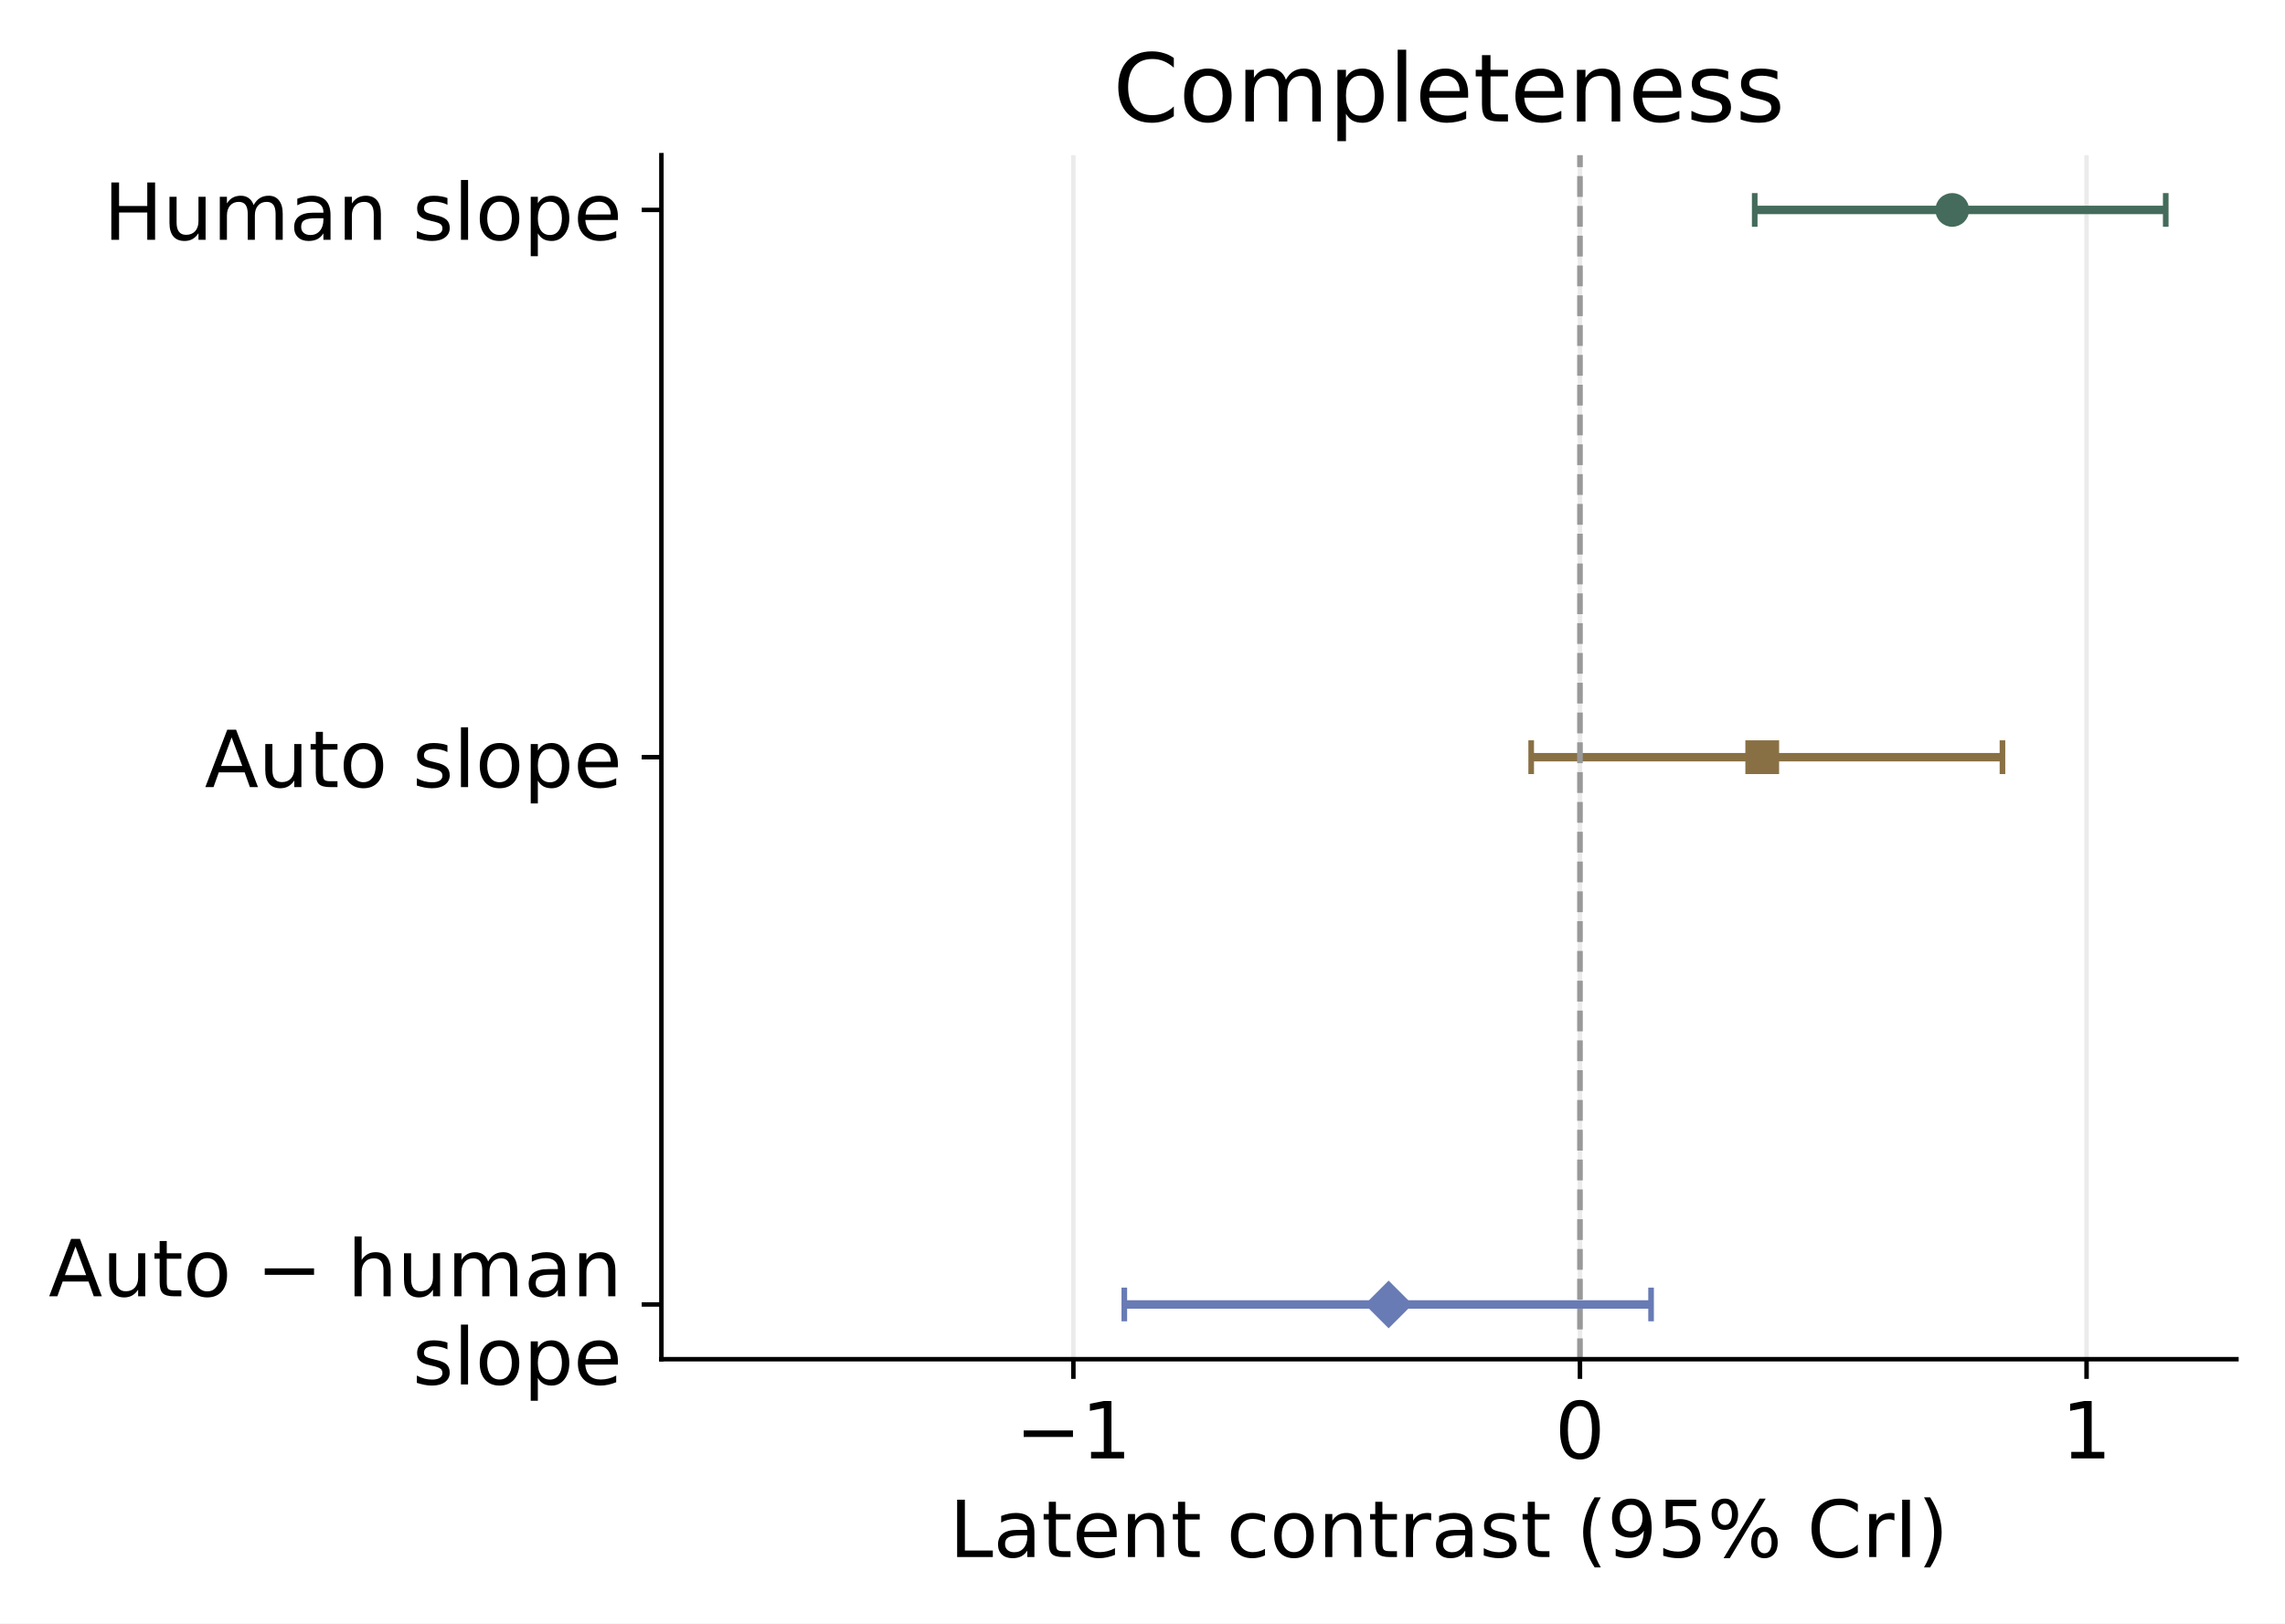
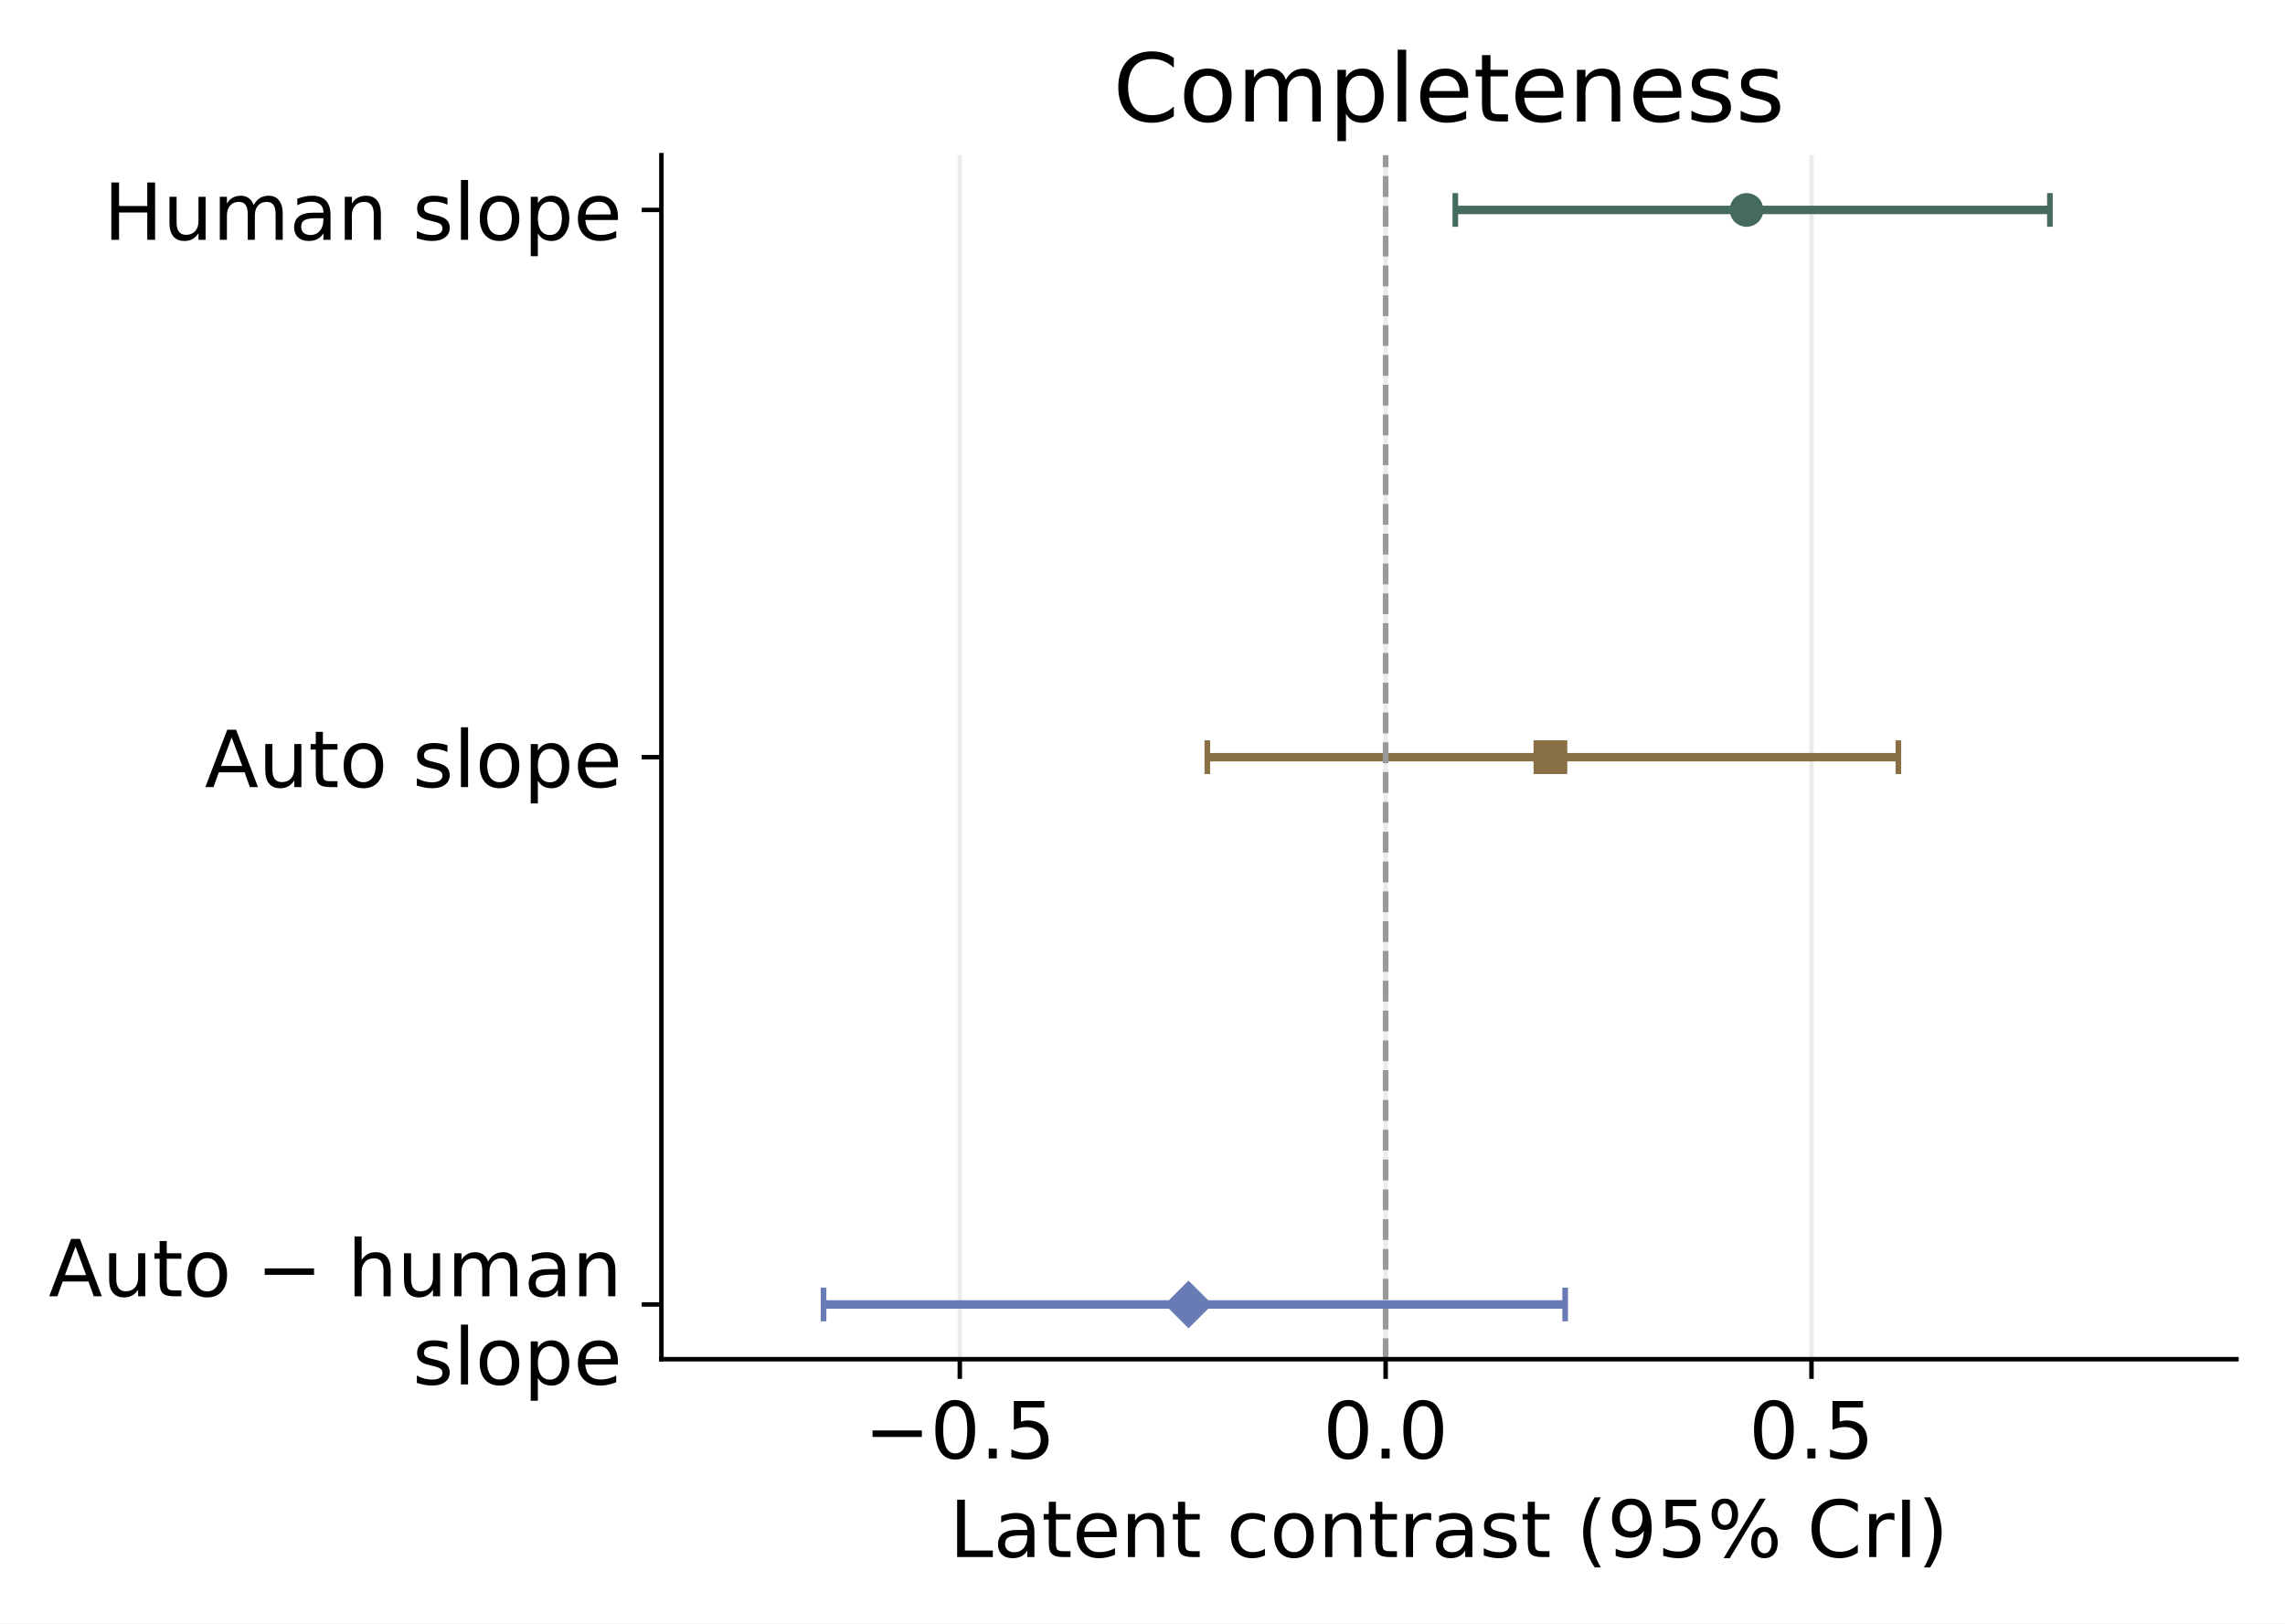
<svg xmlns="http://www.w3.org/2000/svg" xmlns:xlink="http://www.w3.org/1999/xlink" width="406.32pt" height="288.719pt" viewBox="0 0 406.32 288.719" version="1.1">
  <defs>
    <style type="text/css">*{stroke-linejoin: round; stroke-linecap: butt}</style>
  </defs>
  <g id="figure_1">
    <g id="patch_1">
-       <path d="M 0 288.719  L 406.32 288.719  L 406.32 0  L 0 0  z " style="fill: #ffffff" />
+       <path d="M 0 288.719 L 406.32 288.719 L 406.32 0 L 0 0 z " style="fill: #ffffff" />
    </g>
    <g id="axes_1">
      <g id="patch_2">
-         <path d="M 117.61 241.719  L 397.68 241.719  L 397.68 27.6  L 117.61 27.6  z " style="fill: #ffffff" />
+         <path d="M 117.61 241.719 L 397.68 241.719 L 397.68 27.6 L 117.61 27.6 z " style="fill: #ffffff" />
      </g>
      <g id="matplotlib.axis_1">
        <g id="xtick_1">
          <g id="line2d_1">
-             <path d="M 190.867 241.719  L 190.867 27.6  " clip-path="url(#p46ae58d9cc)" style="fill: none; stroke: #ebebeb; stroke-width: 0.8; stroke-linecap: square" />
+             <path d="M 170.674 241.719 L 170.674 27.6 " clip-path="url(#p8bafdc6add)" style="fill: none; stroke: #ebebeb; stroke-width: 0.8; stroke-linecap: square" />
          </g>
          <g id="line2d_2">
            <defs>
-               <path id="m4eae20893a" d="M 0 0  L 0 3.5  " style="stroke: #000000; stroke-width: 0.8" />
+               <path id="m9dec1b991f" d="M 0 0 L 0 3.5 " style="stroke: #000000; stroke-width: 0.8" />
            </defs>
            <g>
-               <use xlink:href="#m4eae20893a" x="190.867" y="241.719" style="stroke: #000000; stroke-width: 0.8" />
+               <use xlink:href="#m9dec1b991f" x="170.674" y="241.719" style="stroke: #000000; stroke-width: 0.8" />
            </g>
          </g>
          <g id="text_1">
-             <text style="font-size: 14px; font-family: 'DejaVu Sans'; text-anchor: middle" x="190.867" y="259.357" transform="rotate(-0 190.8671 259.3571)">−1</text>
+             <text style="font-size: 14px; font-family: 'DejaVu Sans'; text-anchor: middle" x="170.674" y="259.357" transform="rotate(-0 170.6743 259.3571)">−0.5</text>
          </g>
        </g>
        <g id="xtick_2">
          <g id="line2d_3">
-             <path d="M 280.95 241.719  L 280.95 27.6  " clip-path="url(#p46ae58d9cc)" style="fill: none; stroke: #ebebeb; stroke-width: 0.8; stroke-linecap: square" />
+             <path d="M 246.396 241.719 L 246.396 27.6 " clip-path="url(#p8bafdc6add)" style="fill: none; stroke: #ebebeb; stroke-width: 0.8; stroke-linecap: square" />
          </g>
          <g id="line2d_4">
            <g>
-               <use xlink:href="#m4eae20893a" x="280.95" y="241.719" style="stroke: #000000; stroke-width: 0.8" />
+               <use xlink:href="#m9dec1b991f" x="246.396" y="241.719" style="stroke: #000000; stroke-width: 0.8" />
            </g>
          </g>
          <g id="text_2">
-             <text style="font-size: 14px; font-family: 'DejaVu Sans'; text-anchor: middle" x="280.95" y="259.357" transform="rotate(-0 280.9504 259.3571)">0</text>
+             <text style="font-size: 14px; font-family: 'DejaVu Sans'; text-anchor: middle" x="246.396" y="259.357" transform="rotate(-0 246.3959 259.3571)">0.0</text>
          </g>
        </g>
        <g id="xtick_3">
          <g id="line2d_5">
-             <path d="M 371.034 241.719  L 371.034 27.6  " clip-path="url(#p46ae58d9cc)" style="fill: none; stroke: #ebebeb; stroke-width: 0.8; stroke-linecap: square" />
+             <path d="M 322.118 241.719 L 322.118 27.6 " clip-path="url(#p8bafdc6add)" style="fill: none; stroke: #ebebeb; stroke-width: 0.8; stroke-linecap: square" />
          </g>
          <g id="line2d_6">
            <g>
-               <use xlink:href="#m4eae20893a" x="371.034" y="241.719" style="stroke: #000000; stroke-width: 0.8" />
+               <use xlink:href="#m9dec1b991f" x="322.118" y="241.719" style="stroke: #000000; stroke-width: 0.8" />
            </g>
          </g>
          <g id="text_3">
-             <text style="font-size: 14px; font-family: 'DejaVu Sans'; text-anchor: middle" x="371.034" y="259.357" transform="rotate(-0 371.0337 259.3571)">1</text>
+             <text style="font-size: 14px; font-family: 'DejaVu Sans'; text-anchor: middle" x="322.118" y="259.357" transform="rotate(-0 322.1175 259.3571)">0.5</text>
          </g>
        </g>
        <g id="text_4">
          <text style="font-size: 14px; font-family: 'DejaVu Sans'; text-anchor: middle" x="257.645" y="276.906" transform="rotate(-0 257.6449 276.9065)">Latent contrast (95% CrI)</text>
        </g>
      </g>
      <g id="matplotlib.axis_2">
        <g id="ytick_1">
          <g id="line2d_7">
            <defs>
-               <path id="mad94a4872e" d="M 0 0  L -3.5 0  " style="stroke: #000000; stroke-width: 0.8" />
+               <path id="mf01dcaaff6" d="M 0 0 L -3.5 0 " style="stroke: #000000; stroke-width: 0.8" />
            </defs>
            <g>
-               <use xlink:href="#mad94a4872e" x="117.61" y="37.333" style="stroke: #000000; stroke-width: 0.8" />
+               <use xlink:href="#mf01dcaaff6" x="117.61" y="37.333" style="stroke: #000000; stroke-width: 0.8" />
            </g>
          </g>
          <g id="text_5">
            <text style="font-size: 14px; font-family: 'DejaVu Sans'; text-anchor: end" x="110.61" y="42.652" transform="rotate(-0 110.61 42.6516)">Human slope</text>
          </g>
        </g>
        <g id="ytick_2">
          <g id="line2d_8">
            <g>
-               <use xlink:href="#mad94a4872e" x="117.61" y="134.66" style="stroke: #000000; stroke-width: 0.8" />
+               <use xlink:href="#mf01dcaaff6" x="117.61" y="134.66" style="stroke: #000000; stroke-width: 0.8" />
            </g>
          </g>
          <g id="text_6">
            <text style="font-size: 14px; font-family: 'DejaVu Sans'; text-anchor: end" x="110.61" y="139.979" transform="rotate(-0 110.61 139.9785)">Auto slope</text>
          </g>
        </g>
        <g id="ytick_3">
          <g id="line2d_9">
            <g>
-               <use xlink:href="#mad94a4872e" x="117.61" y="231.987" style="stroke: #000000; stroke-width: 0.8" />
+               <use xlink:href="#mf01dcaaff6" x="117.61" y="231.987" style="stroke: #000000; stroke-width: 0.8" />
            </g>
          </g>
          <g id="text_7">
            <text style="font-size: 14px; font-family: 'DejaVu Sans'" transform="translate(8.641875 230.5308)">Auto − human</text>
            <text style="font-size: 14px; font-family: 'DejaVu Sans'" transform="translate(73.35906 246.2077)">slope</text>
          </g>
        </g>
      </g>
      <g id="LineCollection_1">
-         <path d="M 312.025 37.333  L 385.113 37.333  " clip-path="url(#p46ae58d9cc)" style="fill: none; stroke: #446b5b; stroke-width: 1.5" />
+         <path d="M 258.785 37.333 L 364.514 37.333 " clip-path="url(#p8bafdc6add)" style="fill: none; stroke: #446b5b; stroke-width: 1.5" />
      </g>
      <g id="line2d_10">
        <defs>
-           <path id="mb97ca75212" d="M 0 3  L 0 -3  " style="stroke: #446b5b" />
+           <path id="m11bdf74750" d="M 0 3 L 0 -3 " style="stroke: #446b5b" />
        </defs>
-         <g clip-path="url(#p46ae58d9cc)">
-           <use xlink:href="#mb97ca75212" x="312.025" y="37.333" style="fill: #446b5b; stroke: #446b5b" />
+         <g clip-path="url(#p8bafdc6add)">
+           <use xlink:href="#m11bdf74750" x="258.785" y="37.333" style="fill: #446b5b; stroke: #446b5b" />
        </g>
      </g>
      <g id="line2d_11">
-         <g clip-path="url(#p46ae58d9cc)">
-           <use xlink:href="#mb97ca75212" x="385.113" y="37.333" style="fill: #446b5b; stroke: #446b5b" />
+         <g clip-path="url(#p8bafdc6add)">
+           <use xlink:href="#m11bdf74750" x="364.514" y="37.333" style="fill: #446b5b; stroke: #446b5b" />
        </g>
      </g>
      <g id="LineCollection_2">
-         <path d="M 272.276 134.66  L 356.079 134.66  " clip-path="url(#p46ae58d9cc)" style="fill: none; stroke: #897044; stroke-width: 1.5" />
+         <path d="M 214.687 134.66 L 337.573 134.66 " clip-path="url(#p8bafdc6add)" style="fill: none; stroke: #897044; stroke-width: 1.5" />
      </g>
      <g id="line2d_12">
        <defs>
-           <path id="mb2093beb73" d="M 0 3  L 0 -3  " style="stroke: #897044" />
+           <path id="m2a2206ef2e" d="M 0 3 L 0 -3 " style="stroke: #897044" />
        </defs>
-         <g clip-path="url(#p46ae58d9cc)">
-           <use xlink:href="#mb2093beb73" x="272.276" y="134.66" style="fill: #897044; stroke: #897044" />
+         <g clip-path="url(#p8bafdc6add)">
+           <use xlink:href="#m2a2206ef2e" x="214.687" y="134.66" style="fill: #897044; stroke: #897044" />
        </g>
      </g>
      <g id="line2d_13">
-         <g clip-path="url(#p46ae58d9cc)">
-           <use xlink:href="#mb2093beb73" x="356.079" y="134.66" style="fill: #897044; stroke: #897044" />
+         <g clip-path="url(#p8bafdc6add)">
+           <use xlink:href="#m2a2206ef2e" x="337.573" y="134.66" style="fill: #897044; stroke: #897044" />
        </g>
      </g>
      <g id="LineCollection_3">
-         <path d="M 199.925 231.987  L 293.595 231.987  " clip-path="url(#p46ae58d9cc)" style="fill: none; stroke: #687bb5; stroke-width: 1.5" />
+         <path d="M 146.445 231.987 L 278.317 231.987 " clip-path="url(#p8bafdc6add)" style="fill: none; stroke: #687bb5; stroke-width: 1.5" />
      </g>
      <g id="line2d_14">
        <defs>
-           <path id="m77375e024f" d="M 0 3  L 0 -3  " style="stroke: #687bb5" />
+           <path id="m73e5b72722" d="M 0 3 L 0 -3 " style="stroke: #687bb5" />
        </defs>
-         <g clip-path="url(#p46ae58d9cc)">
-           <use xlink:href="#m77375e024f" x="199.925" y="231.987" style="fill: #687bb5; stroke: #687bb5" />
+         <g clip-path="url(#p8bafdc6add)">
+           <use xlink:href="#m73e5b72722" x="146.445" y="231.987" style="fill: #687bb5; stroke: #687bb5" />
        </g>
      </g>
      <g id="line2d_15">
-         <g clip-path="url(#p46ae58d9cc)">
-           <use xlink:href="#m77375e024f" x="293.595" y="231.987" style="fill: #687bb5; stroke: #687bb5" />
+         <g clip-path="url(#p8bafdc6add)">
+           <use xlink:href="#m73e5b72722" x="278.317" y="231.987" style="fill: #687bb5; stroke: #687bb5" />
        </g>
      </g>
      <g id="line2d_16">
-         <path d="M 280.95 241.719  L 280.95 27.6  " clip-path="url(#p46ae58d9cc)" style="fill: none; stroke-dasharray: 3.7,1.6; stroke-dashoffset: 0; stroke: #999999" />
+         <path d="M 246.396 241.719 L 246.396 27.6 " clip-path="url(#p8bafdc6add)" style="fill: none; stroke-dasharray: 3.7,1.6; stroke-dashoffset: 0; stroke: #999999" />
      </g>
      <g id="line2d_17">
        <defs>
-           <path id="me000c1baf7" d="M 0 2.5  C 0.663 2.5 1.299 2.237 1.768 1.768  C 2.237 1.299 2.5 0.663 2.5 0  C 2.5 -0.663 2.237 -1.299 1.768 -1.768  C 1.299 -2.237 0.663 -2.5 0 -2.5  C -0.663 -2.5 -1.299 -2.237 -1.768 -1.768  C -2.237 -1.299 -2.5 -0.663 -2.5 0  C -2.5 0.663 -2.237 1.299 -1.768 1.768  C -1.299 2.237 -0.663 2.5 0 2.5  z " style="stroke: #446b5b" />
+           <path id="m3569522d18" d="M 0 2.5 C 0.663 2.5 1.299 2.237 1.768 1.768 C 2.237 1.299 2.5 0.663 2.5 0 C 2.5 -0.663 2.237 -1.299 1.768 -1.768 C 1.299 -2.237 0.663 -2.5 0 -2.5 C -0.663 -2.5 -1.299 -2.237 -1.768 -1.768 C -2.237 -1.299 -2.5 -0.663 -2.5 0 C -2.5 0.663 -2.237 1.299 -1.768 1.768 C -1.299 2.237 -0.663 2.5 0 2.5 z " style="stroke: #446b5b" />
        </defs>
-         <g clip-path="url(#p46ae58d9cc)">
-           <use xlink:href="#me000c1baf7" x="347.147" y="37.333" style="fill: #446b5b; stroke: #446b5b" />
+         <g clip-path="url(#p8bafdc6add)">
+           <use xlink:href="#m3569522d18" x="310.568" y="37.333" style="fill: #446b5b; stroke: #446b5b" />
        </g>
      </g>
      <g id="line2d_18">
        <defs>
-           <path id="mbebc0f5d0b" d="M -2.5 2.5  L 2.5 2.5  L 2.5 -2.5  L -2.5 -2.5  z " style="stroke: #897044; stroke-linejoin: miter" />
+           <path id="m7a9d7fbf44" d="M -2.5 2.5 L 2.5 2.5 L 2.5 -2.5 L -2.5 -2.5 z " style="stroke: #897044; stroke-linejoin: miter" />
        </defs>
-         <g clip-path="url(#p46ae58d9cc)">
-           <use xlink:href="#mbebc0f5d0b" x="313.361" y="134.66" style="fill: #897044; stroke: #897044; stroke-linejoin: miter" />
+         <g clip-path="url(#p8bafdc6add)">
+           <use xlink:href="#m7a9d7fbf44" x="275.698" y="134.66" style="fill: #897044; stroke: #897044; stroke-linejoin: miter" />
        </g>
      </g>
      <g id="line2d_19">
        <defs>
-           <path id="m8bf91b90ad" d="M -0 3.536  L 3.536 0  L 0 -3.536  L -3.536 -0  z " style="stroke: #687bb5; stroke-linejoin: miter" />
+           <path id="m805ddf0d93" d="M -0 3.536 L 3.536 0 L 0 -3.536 L -3.536 -0 z " style="stroke: #687bb5; stroke-linejoin: miter" />
        </defs>
-         <g clip-path="url(#p46ae58d9cc)">
-           <use xlink:href="#m8bf91b90ad" x="246.929" y="231.987" style="fill: #687bb5; stroke: #687bb5; stroke-linejoin: miter" />
+         <g clip-path="url(#p8bafdc6add)">
+           <use xlink:href="#m805ddf0d93" x="211.348" y="231.987" style="fill: #687bb5; stroke: #687bb5; stroke-linejoin: miter" />
        </g>
      </g>
      <g id="patch_3">
-         <path d="M 117.61 241.719  L 117.61 27.6  " style="fill: none; stroke: #000000; stroke-width: 0.8; stroke-linejoin: miter; stroke-linecap: square" />
+         <path d="M 117.61 241.719 L 117.61 27.6 " style="fill: none; stroke: #000000; stroke-width: 0.8; stroke-linejoin: miter; stroke-linecap: square" />
      </g>
      <g id="patch_4">
-         <path d="M 117.61 241.719  L 397.68 241.719  " style="fill: none; stroke: #000000; stroke-width: 0.8; stroke-linejoin: miter; stroke-linecap: square" />
+         <path d="M 117.61 241.719 L 397.68 241.719 " style="fill: none; stroke: #000000; stroke-width: 0.8; stroke-linejoin: miter; stroke-linecap: square" />
      </g>
      <g id="text_8">
        <text style="font-size: 16.8px; font-family: 'DejaVu Sans'; text-anchor: middle" x="257.645" y="21.6" transform="rotate(-0 257.6449 21.6)">Completeness</text>
      </g>
    </g>
  </g>
  <defs>
-     <clipPath id="p46ae58d9cc">
+     <clipPath id="p8bafdc6add">
      <rect x="117.61" y="27.6" width="280.07" height="214.119" />
    </clipPath>
  </defs>
</svg>
